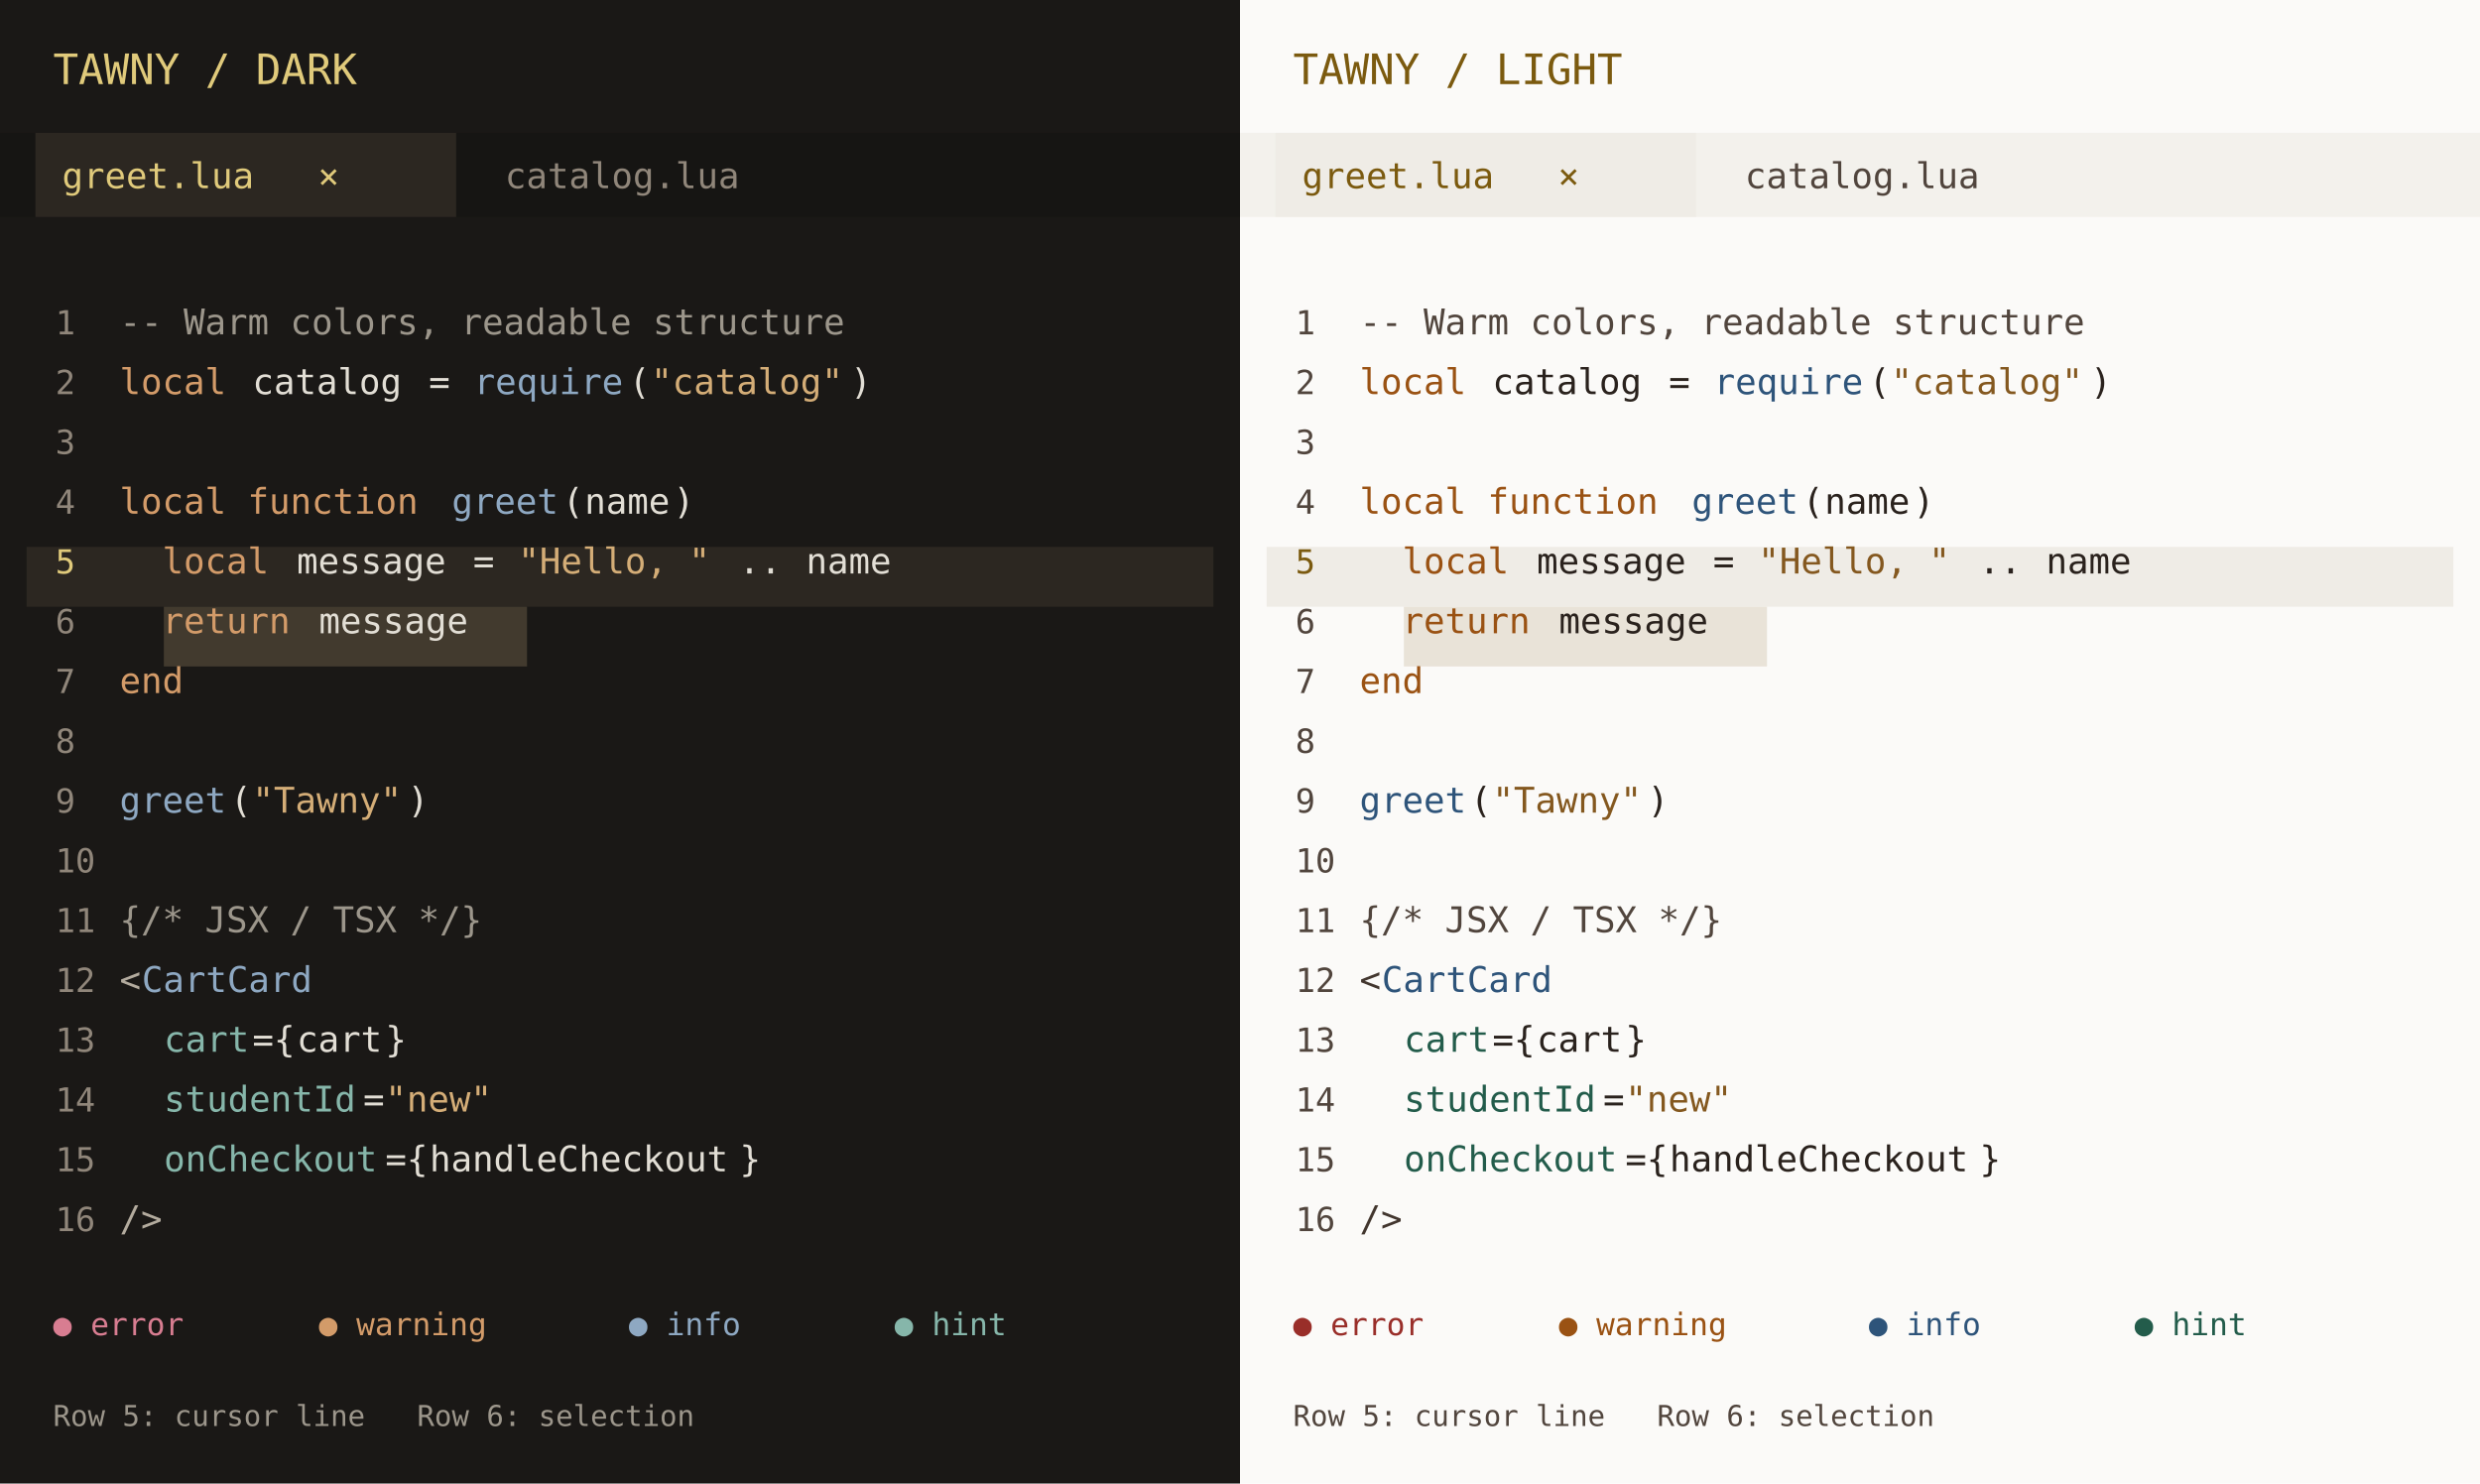
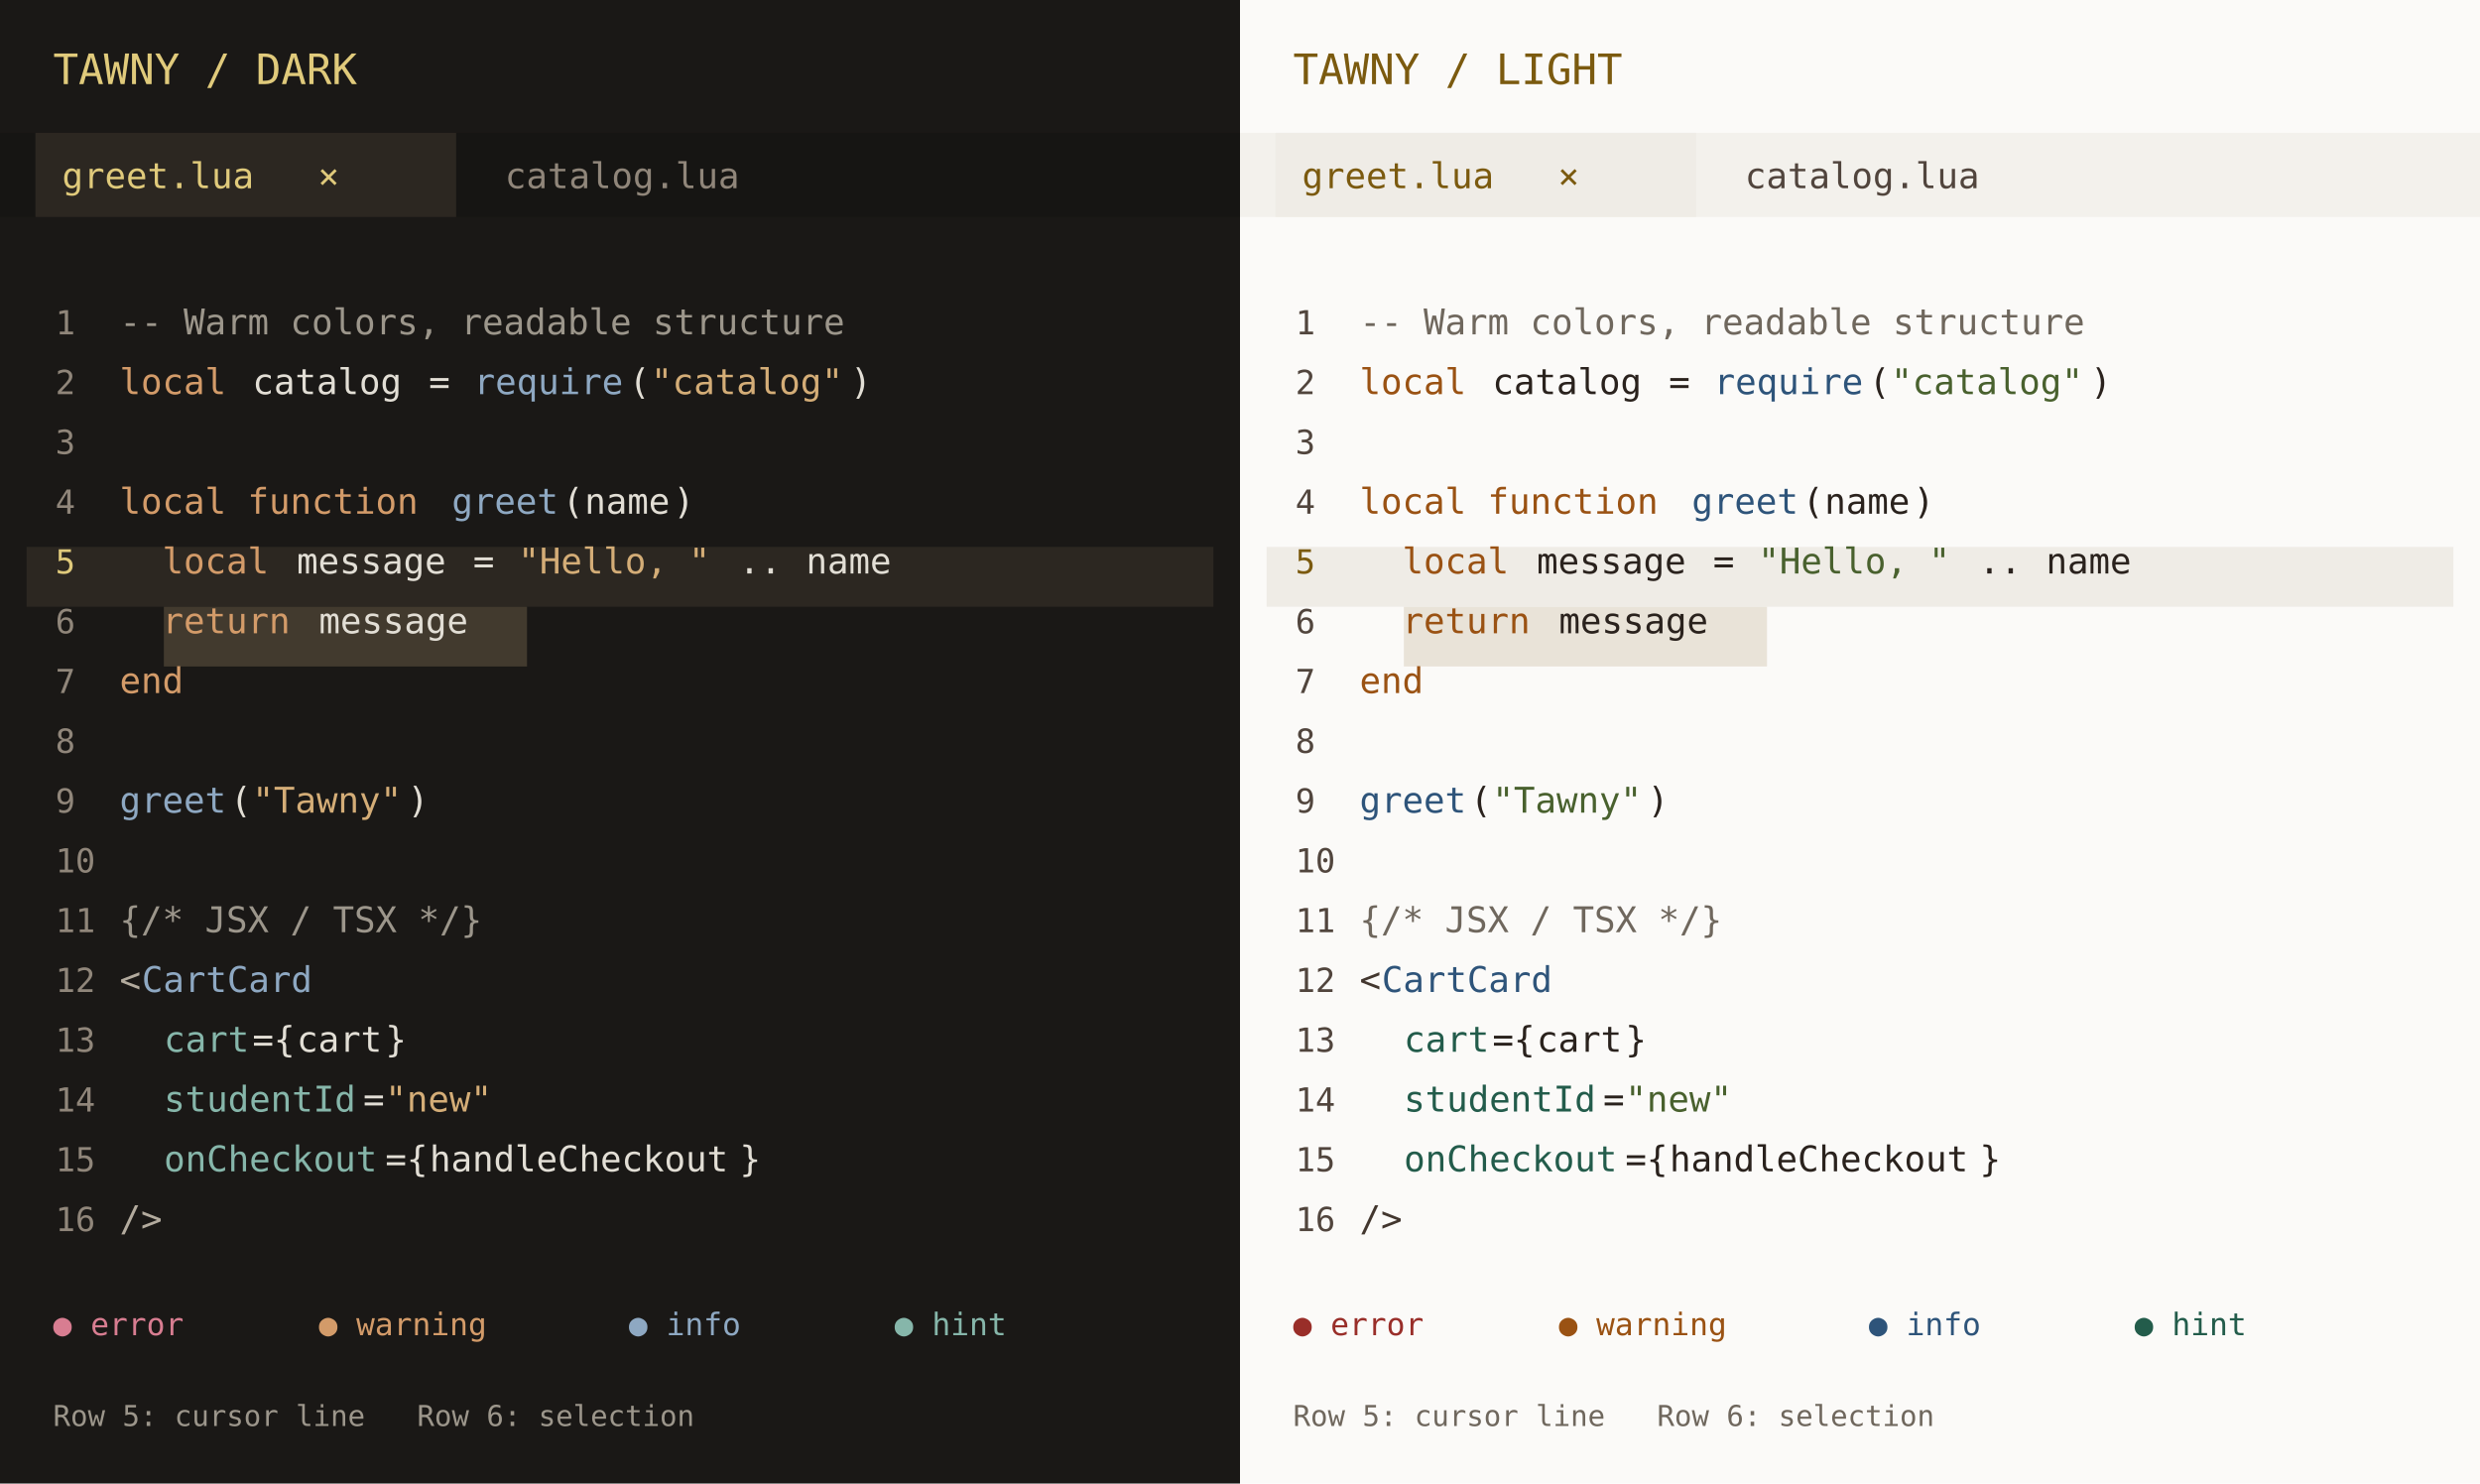
<svg xmlns="http://www.w3.org/2000/svg" width="1120" height="670" viewBox="0 0 1120 670">
  <rect x="0" y="0" width="560" height="670" fill="#1a1816" />
  <g font-family="Menlo,DejaVu Sans Mono,monospace" xml:space="preserve">
    <text x="24" y="38" fill="#e0ca7b" font-size="19">TAWNY / DARK</text>
    <rect x="0" y="60" width="560" height="38" fill="#161513" />
    <rect x="16" y="60" width="190" height="38" fill="#2c2721" />
    <text x="28" y="85" fill="#e0ca7b" font-size="16">greet.lua   ×</text>
    <text x="228" y="85" fill="#90867a" font-size="16">catalog.lua</text>
    <rect x="12" y="247" width="536" height="27" fill="#2c2721" />
    <rect x="74" y="274" width="164" height="27" fill="#423a2e" />
    <text x="25" y="151" fill="#90867a" font-size="15">1</text>
    <text x="54" y="151" fill="#9c968b" font-size="16">-- Warm colors, readable structure</text>
    <text x="25" y="178" fill="#90867a" font-size="15">2</text>
    <text x="54" y="178" fill="#d39b69" font-size="16">local </text>
    <text x="114" y="178" fill="#e2ded5" font-size="16">catalog</text>
    <text x="184" y="178" fill="#e2ded5" font-size="16"> = </text>
    <text x="214" y="178" fill="#8ea8c2" font-size="16">require</text>
    <text x="284" y="178" fill="#e2ded5" font-size="16">(</text>
    <text x="294" y="178" fill="#d4ad77" font-size="16">"catalog"</text>
    <text x="384" y="178" fill="#e2ded5" font-size="16">)</text>
    <text x="25" y="205" fill="#90867a" font-size="15">3</text>
    <text x="25" y="232" fill="#90867a" font-size="15">4</text>
    <text x="54" y="232" fill="#d39b69" font-size="16">local function </text>
    <text x="204" y="232" fill="#8ea8c2" font-size="16">greet</text>
    <text x="254" y="232" fill="#e2ded5" font-size="16">(</text>
    <text x="264" y="232" fill="#e2ded5" font-size="16">name</text>
    <text x="304" y="232" fill="#e2ded5" font-size="16">)</text>
    <text x="25" y="259" fill="#e0ca7b" font-size="15">5</text>
    <text x="54" y="259" fill="#d39b69" font-size="16">  local </text>
    <text x="134" y="259" fill="#e2ded5" font-size="16">message</text>
    <text x="204" y="259" fill="#e2ded5" font-size="16"> = </text>
    <text x="234" y="259" fill="#d4ad77" font-size="16">"Hello, "</text>
    <text x="324" y="259" fill="#e2ded5" font-size="16"> .. </text>
    <text x="364" y="259" fill="#e2ded5" font-size="16">name</text>
    <text x="25" y="286" fill="#90867a" font-size="15">6</text>
    <text x="54" y="286" fill="#d39b69" font-size="16">  return </text>
    <text x="144" y="286" fill="#e2ded5" font-size="16">message</text>
    <text x="25" y="313" fill="#90867a" font-size="15">7</text>
    <text x="54" y="313" fill="#d39b69" font-size="16">end</text>
    <text x="25" y="340" fill="#90867a" font-size="15">8</text>
    <text x="25" y="367" fill="#90867a" font-size="15">9</text>
    <text x="54" y="367" fill="#8ea8c2" font-size="16">greet</text>
    <text x="104" y="367" fill="#e2ded5" font-size="16">(</text>
    <text x="114" y="367" fill="#d4ad77" font-size="16">"Tawny"</text>
    <text x="184" y="367" fill="#e2ded5" font-size="16">)</text>
    <text x="25" y="394" fill="#90867a" font-size="15">10</text>
    <text x="25" y="421" fill="#90867a" font-size="15">11</text>
    <text x="54" y="421" fill="#9c968b" font-size="16">{/* JSX / TSX */}</text>
    <text x="25" y="448" fill="#90867a" font-size="15">12</text>
    <text x="54" y="448" fill="#b3ab9e" font-size="16">&lt;</text>
    <text x="64" y="448" fill="#8ea8c2" font-size="16">CartCard</text>
    <text x="25" y="475" fill="#90867a" font-size="15">13</text>
    <text x="54" y="475" fill="#e2ded5" font-size="16">  </text>
    <text x="74" y="475" fill="#86b6aa" font-size="16">cart</text>
    <text x="114" y="475" fill="#e2ded5" font-size="16">={</text>
    <text x="134" y="475" fill="#e2ded5" font-size="16">cart</text>
    <text x="174" y="475" fill="#e2ded5" font-size="16">}</text>
    <text x="25" y="502" fill="#90867a" font-size="15">14</text>
    <text x="54" y="502" fill="#e2ded5" font-size="16">  </text>
    <text x="74" y="502" fill="#86b6aa" font-size="16">studentId</text>
    <text x="164" y="502" fill="#e2ded5" font-size="16">=</text>
    <text x="174" y="502" fill="#d4ad77" font-size="16">"new"</text>
    <text x="25" y="529" fill="#90867a" font-size="15">15</text>
    <text x="54" y="529" fill="#e2ded5" font-size="16">  </text>
    <text x="74" y="529" fill="#86b6aa" font-size="16">onCheckout</text>
    <text x="174" y="529" fill="#e2ded5" font-size="16">={</text>
    <text x="194" y="529" fill="#e2ded5" font-size="16">handleCheckout</text>
    <text x="334" y="529" fill="#e2ded5" font-size="16">}</text>
    <text x="25" y="556" fill="#90867a" font-size="15">16</text>
    <text x="54" y="556" fill="#b3ab9e" font-size="16">/&gt;</text>
    <text x="24" y="603" fill="#d87d91" font-size="14">● error</text>
    <text x="144" y="603" fill="#d39b69" font-size="14">● warning</text>
    <text x="284" y="603" fill="#8ea8c2" font-size="14">● info</text>
    <text x="404" y="603" fill="#86b6aa" font-size="14">● hint</text>
    <text x="24" y="644" fill="#9c968b" font-size="13">Row 5: cursor line   Row 6: selection</text>
  </g>
  <rect x="560" y="0" width="560" height="670" fill="#fbfaf8" />
  <g font-family="Menlo,DejaVu Sans Mono,monospace" xml:space="preserve">
    <text x="584" y="38" fill="#7b5a0f" font-size="19">TAWNY / LIGHT</text>
    <rect x="560" y="60" width="560" height="38" fill="#f3f1ec" />
    <rect x="576" y="60" width="190" height="38" fill="#efece6" />
    <text x="588" y="85" fill="#7b5a0f" font-size="16">greet.lua   ×</text>
    <text x="788" y="85" fill="#51453d" font-size="16">catalog.lua</text>
    <rect x="572" y="247" width="536" height="27" fill="#efece6" />
    <rect x="634" y="274" width="164" height="27" fill="#e9e3d8" />
    <text x="585" y="151" fill="#51453d" font-size="15">1</text>
-     <text x="614" y="151" fill="#51453d" font-size="16">-- Warm colors, readable structure</text>
+     <text x="614" y="151" fill="#6f675d" font-size="16">-- Warm colors, readable structure</text>
    <text x="585" y="178" fill="#51453d" font-size="15">2</text>
    <text x="614" y="178" fill="#9a5213" font-size="16">local </text>
    <text x="674" y="178" fill="#2a221d" font-size="16">catalog</text>
    <text x="744" y="178" fill="#2a221d" font-size="16"> = </text>
    <text x="774" y="178" fill="#2e547a" font-size="16">require</text>
    <text x="844" y="178" fill="#2a221d" font-size="16">(</text>
-     <text x="854" y="178" fill="#84581f" font-size="16">"catalog"</text>
+     <text x="854" y="178" fill="#49612e" font-size="16">"catalog"</text>
    <text x="944" y="178" fill="#2a221d" font-size="16">)</text>
    <text x="585" y="205" fill="#51453d" font-size="15">3</text>
    <text x="585" y="232" fill="#51453d" font-size="15">4</text>
    <text x="614" y="232" fill="#9a5213" font-size="16">local function </text>
    <text x="764" y="232" fill="#2e547a" font-size="16">greet</text>
    <text x="814" y="232" fill="#2a221d" font-size="16">(</text>
    <text x="824" y="232" fill="#2a221d" font-size="16">name</text>
    <text x="864" y="232" fill="#2a221d" font-size="16">)</text>
    <text x="585" y="259" fill="#7b5a0f" font-size="15">5</text>
    <text x="614" y="259" fill="#9a5213" font-size="16">  local </text>
    <text x="694" y="259" fill="#2a221d" font-size="16">message</text>
    <text x="764" y="259" fill="#2a221d" font-size="16"> = </text>
-     <text x="794" y="259" fill="#84581f" font-size="16">"Hello, "</text>
+     <text x="794" y="259" fill="#49612e" font-size="16">"Hello, "</text>
    <text x="884" y="259" fill="#2a221d" font-size="16"> .. </text>
    <text x="924" y="259" fill="#2a221d" font-size="16">name</text>
    <text x="585" y="286" fill="#51453d" font-size="15">6</text>
    <text x="614" y="286" fill="#9a5213" font-size="16">  return </text>
    <text x="704" y="286" fill="#2a221d" font-size="16">message</text>
    <text x="585" y="313" fill="#51453d" font-size="15">7</text>
    <text x="614" y="313" fill="#9a5213" font-size="16">end</text>
    <text x="585" y="340" fill="#51453d" font-size="15">8</text>
    <text x="585" y="367" fill="#51453d" font-size="15">9</text>
    <text x="614" y="367" fill="#2e547a" font-size="16">greet</text>
    <text x="664" y="367" fill="#2a221d" font-size="16">(</text>
-     <text x="674" y="367" fill="#84581f" font-size="16">"Tawny"</text>
+     <text x="674" y="367" fill="#49612e" font-size="16">"Tawny"</text>
    <text x="744" y="367" fill="#2a221d" font-size="16">)</text>
    <text x="585" y="394" fill="#51453d" font-size="15">10</text>
    <text x="585" y="421" fill="#51453d" font-size="15">11</text>
-     <text x="614" y="421" fill="#51453d" font-size="16">{/* JSX / TSX */}</text>
+     <text x="614" y="421" fill="#6f675d" font-size="16">{/* JSX / TSX */}</text>
    <text x="585" y="448" fill="#51453d" font-size="15">12</text>
    <text x="614" y="448" fill="#42362e" font-size="16">&lt;</text>
    <text x="624" y="448" fill="#2e547a" font-size="16">CartCard</text>
    <text x="585" y="475" fill="#51453d" font-size="15">13</text>
    <text x="614" y="475" fill="#2a221d" font-size="16">  </text>
    <text x="634" y="475" fill="#235c4b" font-size="16">cart</text>
    <text x="674" y="475" fill="#2a221d" font-size="16">={</text>
    <text x="694" y="475" fill="#2a221d" font-size="16">cart</text>
    <text x="734" y="475" fill="#2a221d" font-size="16">}</text>
    <text x="585" y="502" fill="#51453d" font-size="15">14</text>
    <text x="614" y="502" fill="#2a221d" font-size="16">  </text>
    <text x="634" y="502" fill="#235c4b" font-size="16">studentId</text>
    <text x="724" y="502" fill="#2a221d" font-size="16">=</text>
-     <text x="734" y="502" fill="#84581f" font-size="16">"new"</text>
+     <text x="734" y="502" fill="#49612e" font-size="16">"new"</text>
    <text x="585" y="529" fill="#51453d" font-size="15">15</text>
    <text x="614" y="529" fill="#2a221d" font-size="16">  </text>
    <text x="634" y="529" fill="#235c4b" font-size="16">onCheckout</text>
    <text x="734" y="529" fill="#2a221d" font-size="16">={</text>
    <text x="754" y="529" fill="#2a221d" font-size="16">handleCheckout</text>
    <text x="894" y="529" fill="#2a221d" font-size="16">}</text>
    <text x="585" y="556" fill="#51453d" font-size="15">16</text>
    <text x="614" y="556" fill="#42362e" font-size="16">/&gt;</text>
    <text x="584" y="603" fill="#992e29" font-size="14">● error</text>
    <text x="704" y="603" fill="#9a5213" font-size="14">● warning</text>
    <text x="844" y="603" fill="#2e547a" font-size="14">● info</text>
    <text x="964" y="603" fill="#235c4b" font-size="14">● hint</text>
-     <text x="584" y="644" fill="#51453d" font-size="13">Row 5: cursor line   Row 6: selection</text>
+     <text x="584" y="644" fill="#6f675d" font-size="13">Row 5: cursor line   Row 6: selection</text>
  </g>
</svg>
